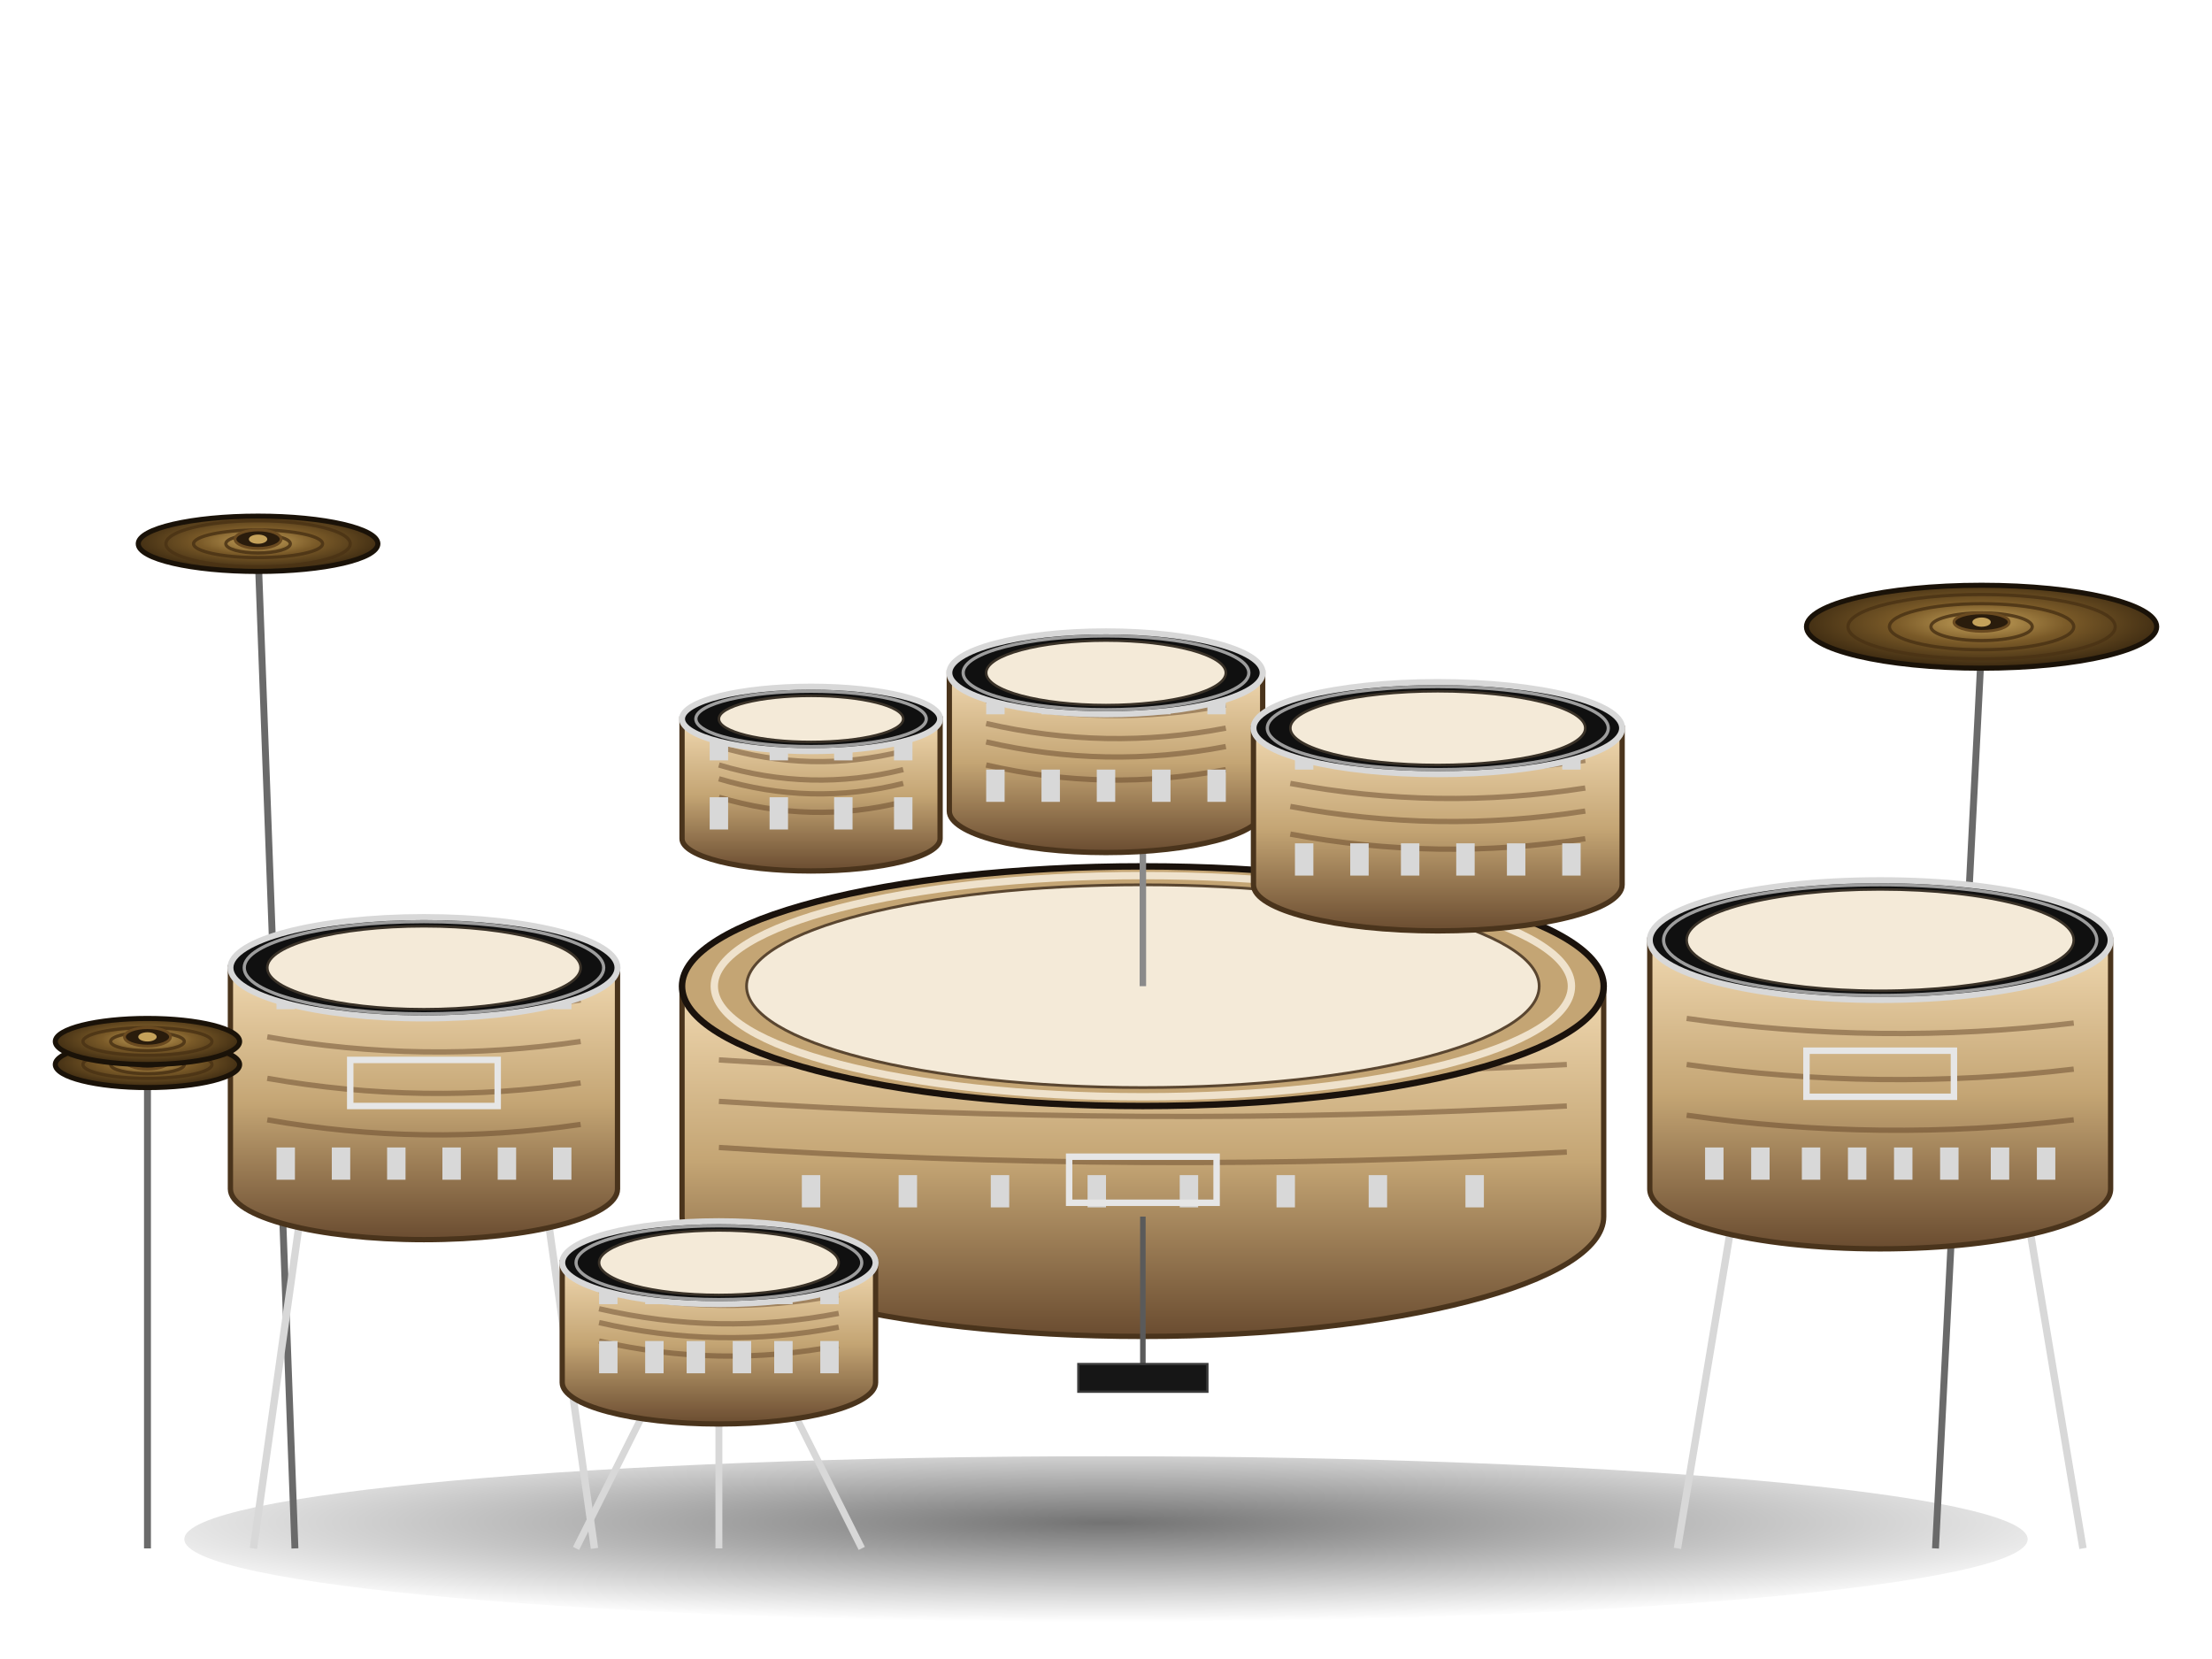
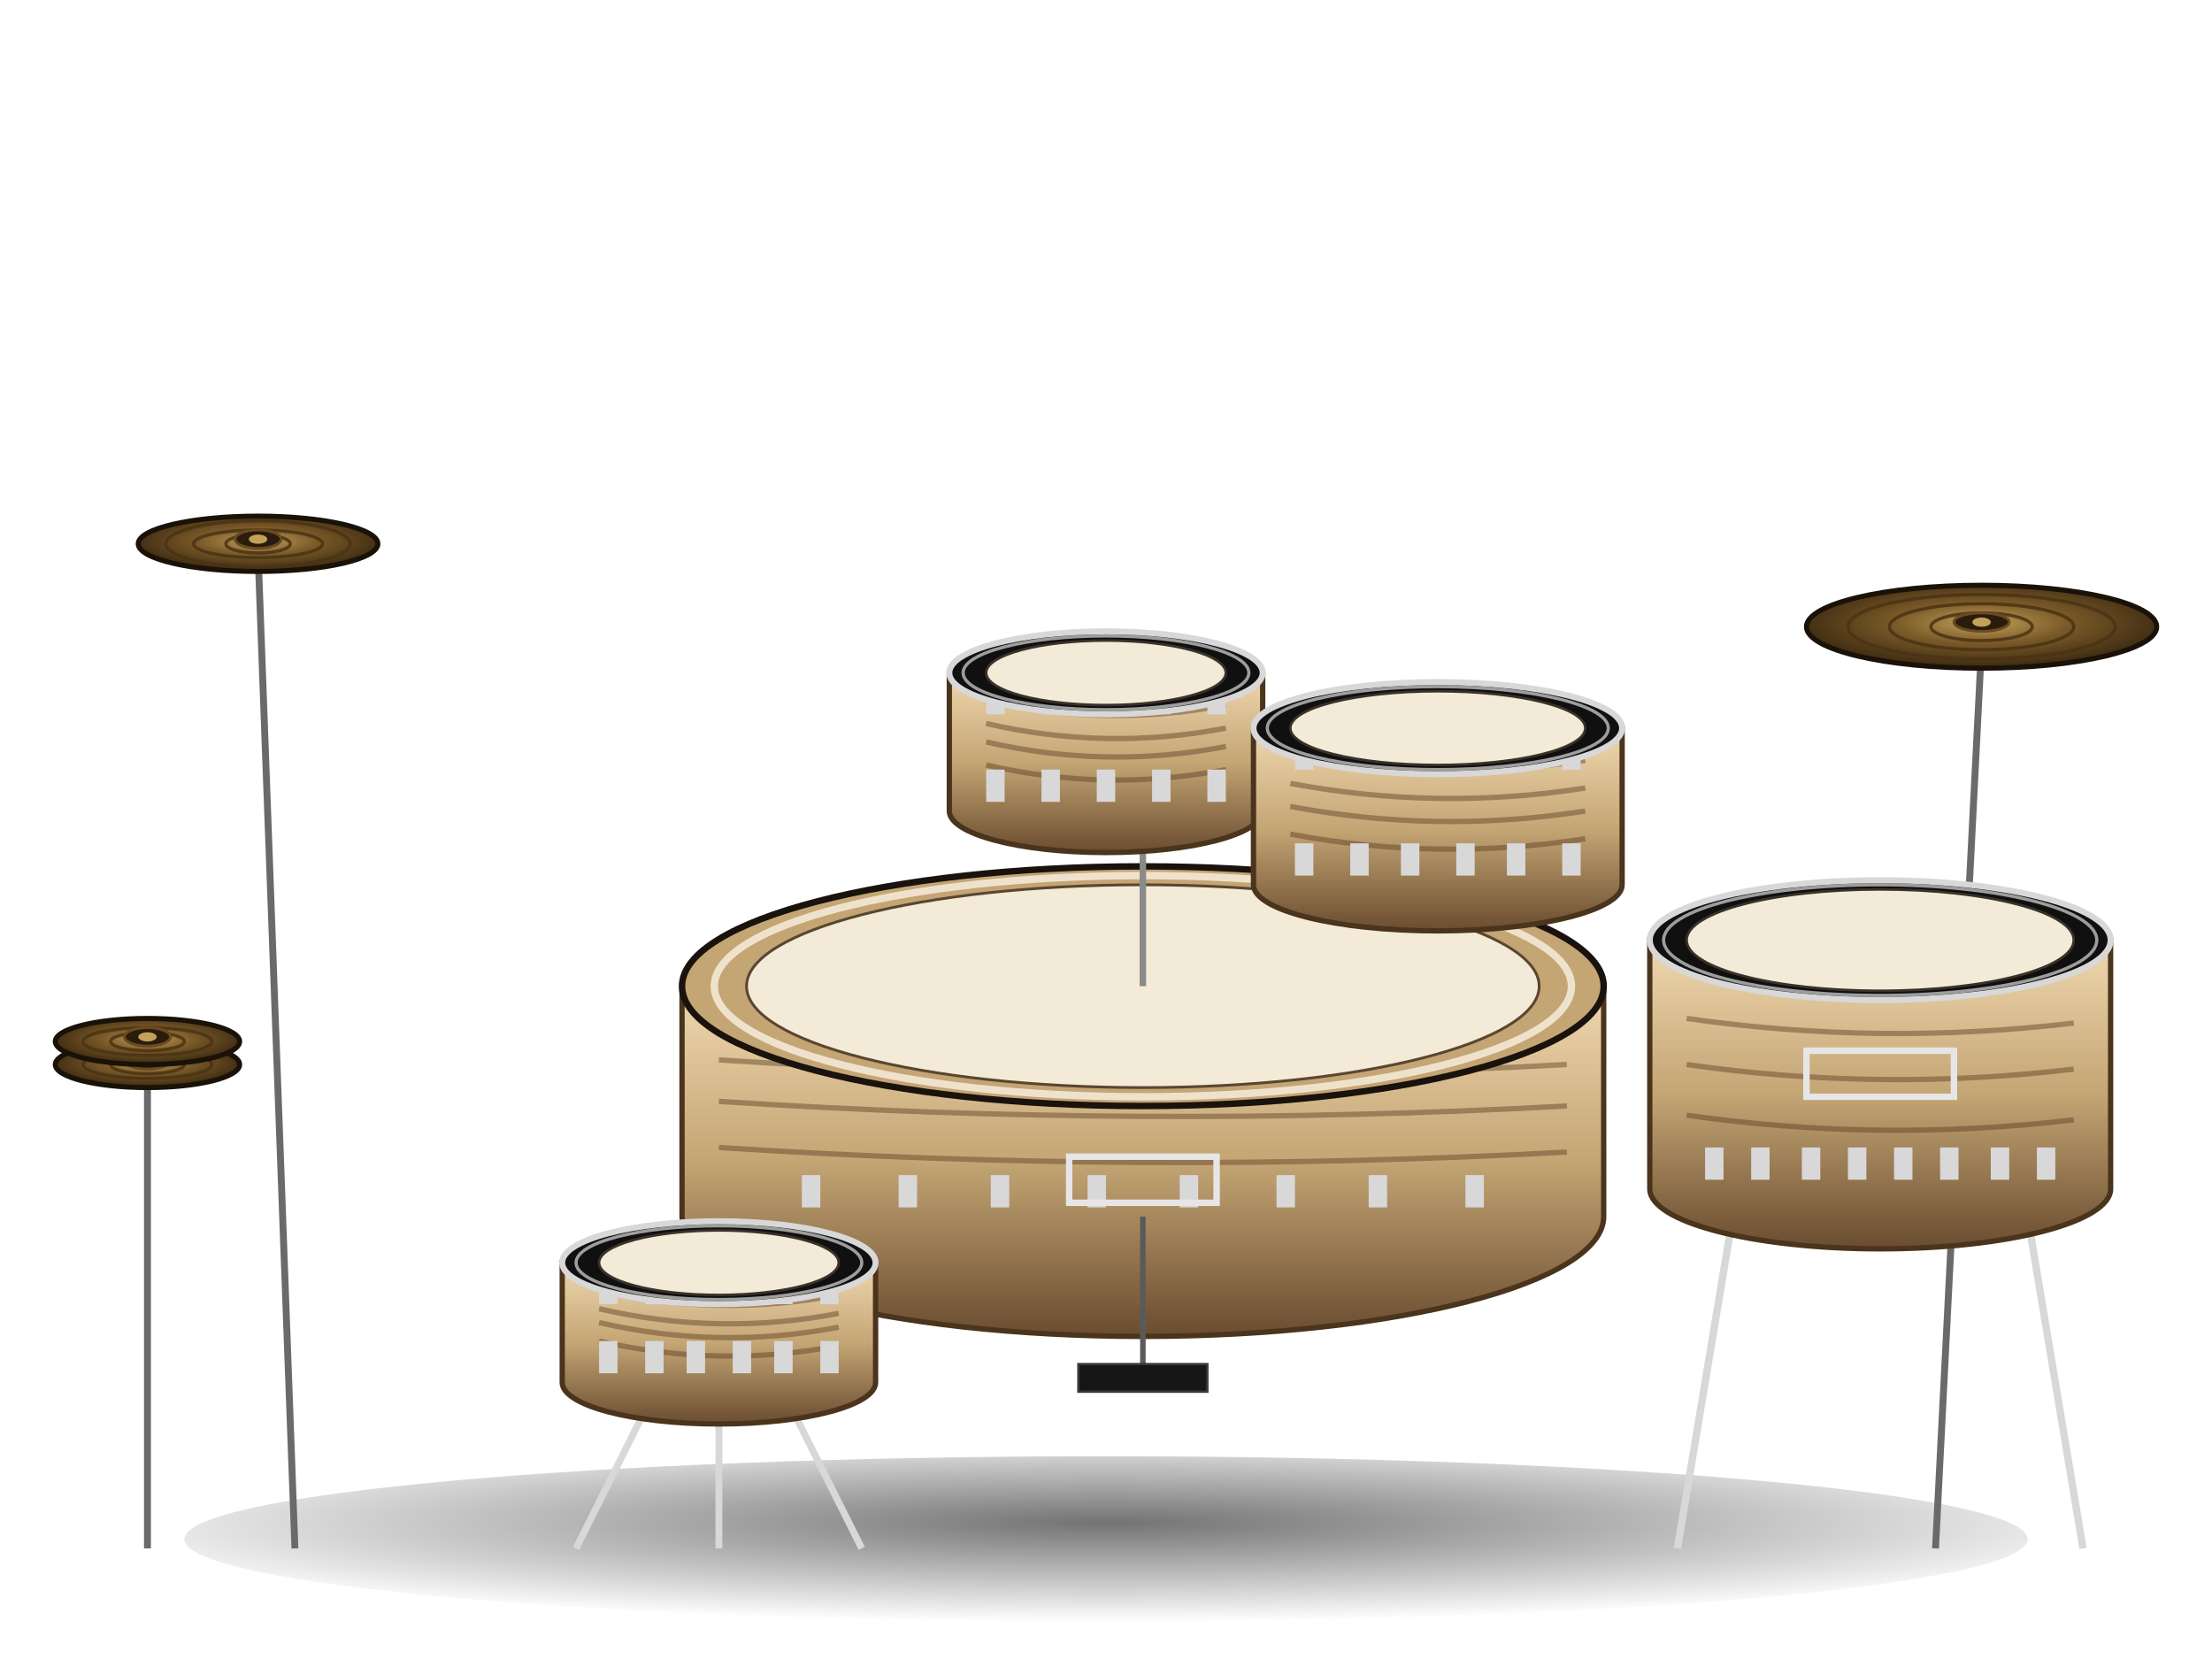
<svg xmlns="http://www.w3.org/2000/svg" viewBox="0 0 480 360" fill="none" role="img" aria-label="Natural birch recording drum kit, isometric view">
  <defs>
    <radialGradient id="ya-cymbal" cx="0.5" cy="0.45" r="0.55">
      <stop offset="0" stop-color="#c4a15a" />
      <stop offset="0.45" stop-color="#7a5a28" />
      <stop offset="1" stop-color="#3a2810" />
    </radialGradient>
    <radialGradient id="ya-floor" cx="0.5" cy="0.4" r="0.6">
      <stop offset="0" stop-color="#000" stop-opacity="0.55" />
      <stop offset="1" stop-color="#000" stop-opacity="0" />
    </radialGradient>
    <linearGradient id="ya-chrome" x1="0" y1="0" x2="0" y2="1">
      <stop offset="0" stop-color="#e8eaec" />
      <stop offset="0.45" stop-color="#8e949c" />
      <stop offset="1" stop-color="#2a2e32" />
    </linearGradient>
    <linearGradient id="ya-brass" x1="0" y1="0" x2="0" y2="1">
      <stop offset="0" stop-color="#f0d7a0" />
      <stop offset="0.45" stop-color="#b8883c" />
      <stop offset="1" stop-color="#5a3c18" />
    </linearGradient>
    <linearGradient id="ya-shell" x1="0" y1="0" x2="0" y2="1">
      <stop offset="0" stop-color="#f0d8b0" />
      <stop offset="0.5" stop-color="#c4a574" />
      <stop offset="1" stop-color="#6a4c30" />
    </linearGradient>
  </defs>
  <ellipse cx="240" cy="334" rx="200" ry="18" fill="url(#ya-floor)" />
  <g>
    <line x1="56" y1="120" x2="64" y2="336" stroke="#6a6a6a" stroke-width="1.5" />
    <line x1="56" y1="112" x2="56" y2="120" stroke="#7a7a7a" stroke-width="1.2" />
    <ellipse cx="56" cy="118" rx="26" ry="6" fill="url(#ya-cymbal)" stroke="#1a1208" stroke-width="1.1" />
    <ellipse cx="56" cy="118" rx="20" ry="5" fill="none" stroke="#4a3214" stroke-width="0.7" opacity="0.85" />
    <ellipse cx="56" cy="118" rx="14" ry="3" fill="none" stroke="#4a3214" stroke-width="0.7" opacity="0.85" />
    <ellipse cx="56" cy="118" rx="7" ry="2" fill="none" stroke="#4a3214" stroke-width="0.7" opacity="0.85" />
    <ellipse cx="56" cy="117" rx="5" ry="2" fill="#2a1c0c" stroke="#6a4a20" stroke-width="0.6" />
    <ellipse cx="56" cy="117" rx="2" ry="1" fill="#c4a15a" />
  </g>
  <g>
    <line x1="430" y1="140" x2="420" y2="336" stroke="#6a6a6a" stroke-width="1.5" />
    <line x1="430" y1="127" x2="430" y2="139" stroke="#7a7a7a" stroke-width="1.2" />
    <ellipse cx="430" cy="136" rx="38" ry="9" fill="url(#ya-cymbal)" stroke="#1a1208" stroke-width="1.1" />
    <ellipse cx="430" cy="136" rx="29" ry="7" fill="none" stroke="#4a3214" stroke-width="0.7" opacity="0.85" />
    <ellipse cx="430" cy="136" rx="20" ry="5" fill="none" stroke="#4a3214" stroke-width="0.7" opacity="0.85" />
    <ellipse cx="430" cy="136" rx="11" ry="3" fill="none" stroke="#4a3214" stroke-width="0.7" opacity="0.85" />
    <ellipse cx="430" cy="135" rx="6" ry="2" fill="#2a1c0c" stroke="#6a4a20" stroke-width="0.6" />
    <ellipse cx="430" cy="135" rx="2" ry="1" fill="#c4a15a" />
  </g>
  <g>
-     <line x1="66" y1="258" x2="55" y2="336" stroke="#d8d8d8" stroke-width="1.6" />
-     <line x1="118" y1="258" x2="129" y2="336" stroke="#d8d8d8" stroke-width="1.6" />
-     <path d="M50 210 L50 258 A42 11 0 0 0 134 258 L134 210 Z" fill="url(#ya-shell)" stroke="#4a341c" stroke-width="1.15" />
-     <clipPath id="ya-floor-l">
-       <path d="M50 210 L50 258 A42 11 0 0 0 134 258 L134 210 Z" />
-     </clipPath>
-     <g clip-path="url(#ya-floor-l)">
-       <path d="M58 216 Q92 222 126 217" fill="none" stroke="#5a3c22" stroke-width="1.15" opacity="0.45" />
-       <path d="M58 225 Q92 231 126 226" fill="none" stroke="#5a3c22" stroke-width="1.15" opacity="0.45" />
-       <path d="M58 234 Q92 240 126 235" fill="none" stroke="#5a3c22" stroke-width="1.15" opacity="0.45" />
-       <path d="M58 243 Q92 249 126 244" fill="none" stroke="#5a3c22" stroke-width="1.15" opacity="0.45" />
-     </g>
-     <rect x="60" y="212" width="4" height="7" fill="#d8d8d8" />
-     <rect x="60" y="249" width="4" height="7" fill="#d8d8d8" />
-     <rect x="72" y="212" width="4" height="7" fill="#d8d8d8" />
-     <rect x="72" y="249" width="4" height="7" fill="#d8d8d8" />
-     <rect x="84" y="212" width="4" height="7" fill="#d8d8d8" />
-     <rect x="84" y="249" width="4" height="7" fill="#d8d8d8" />
-     <rect x="96" y="212" width="4" height="7" fill="#d8d8d8" />
-     <rect x="96" y="249" width="4" height="7" fill="#d8d8d8" />
-     <rect x="108" y="212" width="4" height="7" fill="#d8d8d8" />
-     <rect x="108" y="249" width="4" height="7" fill="#d8d8d8" />
-     <rect x="120" y="212" width="4" height="7" fill="#d8d8d8" />
-     <rect x="120" y="249" width="4" height="7" fill="#d8d8d8" />
-     <rect x="76" y="230" width="32" height="10" fill="none" stroke="#e6e6e6" stroke-width="1.4" />
-     <ellipse cx="92" cy="210" rx="42" ry="11" fill="#101010" stroke="#d8d8d8" stroke-width="1.3" />
-     <ellipse cx="92" cy="210" rx="39" ry="10" fill="none" stroke="#d8d8d8" stroke-width="0.7" opacity="0.7" />
-     <ellipse cx="92" cy="210" rx="34" ry="9" fill="#f4ead8" stroke="#3a3228" stroke-width="0.55" />
-   </g>
-   <g>
    <line x1="377" y1="258" x2="364" y2="336" stroke="#d8d8d8" stroke-width="1.6" />
    <line x1="439" y1="258" x2="452" y2="336" stroke="#d8d8d8" stroke-width="1.6" />
    <path d="M358 204 L358 258 A50 13 0 0 0 458 258 L458 204 Z" fill="url(#ya-shell)" stroke="#4a341c" stroke-width="1.15" />
    <clipPath id="ya-floor-r">
      <path d="M358 204 L358 258 A50 13 0 0 0 458 258 L458 204 Z" />
    </clipPath>
    <g clip-path="url(#ya-floor-r)">
      <path d="M366 210 Q408 216 450 211" fill="none" stroke="#5a3c22" stroke-width="1.15" opacity="0.45" />
      <path d="M366 221 Q408 227 450 222" fill="none" stroke="#5a3c22" stroke-width="1.15" opacity="0.45" />
      <path d="M366 231 Q408 237 450 232" fill="none" stroke="#5a3c22" stroke-width="1.15" opacity="0.45" />
      <path d="M366 242 Q408 248 450 243" fill="none" stroke="#5a3c22" stroke-width="1.15" opacity="0.45" />
    </g>
    <rect x="370" y="206" width="4" height="7" fill="#d8d8d8" />
    <rect x="370" y="249" width="4" height="7" fill="#d8d8d8" />
    <rect x="380" y="206" width="4" height="7" fill="#d8d8d8" />
    <rect x="380" y="249" width="4" height="7" fill="#d8d8d8" />
    <rect x="391" y="206" width="4" height="7" fill="#d8d8d8" />
    <rect x="391" y="249" width="4" height="7" fill="#d8d8d8" />
    <rect x="401" y="206" width="4" height="7" fill="#d8d8d8" />
    <rect x="401" y="249" width="4" height="7" fill="#d8d8d8" />
    <rect x="411" y="206" width="4" height="7" fill="#d8d8d8" />
    <rect x="411" y="249" width="4" height="7" fill="#d8d8d8" />
    <rect x="421" y="206" width="4" height="7" fill="#d8d8d8" />
    <rect x="421" y="249" width="4" height="7" fill="#d8d8d8" />
    <rect x="432" y="206" width="4" height="7" fill="#d8d8d8" />
    <rect x="432" y="249" width="4" height="7" fill="#d8d8d8" />
    <rect x="442" y="206" width="4" height="7" fill="#d8d8d8" />
    <rect x="442" y="249" width="4" height="7" fill="#d8d8d8" />
    <rect x="392" y="228" width="32" height="10" fill="none" stroke="#e6e6e6" stroke-width="1.4" />
    <ellipse cx="408" cy="204" rx="50" ry="13" fill="#101010" stroke="#d8d8d8" stroke-width="1.3" />
    <ellipse cx="408" cy="204" rx="47" ry="12" fill="none" stroke="#d8d8d8" stroke-width="0.7" opacity="0.7" />
    <ellipse cx="408" cy="204" rx="42" ry="11" fill="#f4ead8" stroke="#3a3228" stroke-width="0.55" />
  </g>
  <g>
    <path d="M148 214 L148 264 A100 26 0 0 0 348 264 L348 214 Z" fill="url(#ya-shell)" stroke="#4a341c" stroke-width="1.15" />
    <clipPath id="ya-bass">
      <path d="M148 214 L148 264 A100 26 0 0 0 348 264 L348 214 Z" />
    </clipPath>
    <g clip-path="url(#ya-bass)">
      <path d="M156 220 Q248 226 340 221" fill="none" stroke="#5a3c22" stroke-width="1.15" opacity="0.45" />
      <path d="M156 230 Q248 236 340 231" fill="none" stroke="#5a3c22" stroke-width="1.15" opacity="0.45" />
      <path d="M156 239 Q248 245 340 240" fill="none" stroke="#5a3c22" stroke-width="1.15" opacity="0.45" />
      <path d="M156 249 Q248 255 340 250" fill="none" stroke="#5a3c22" stroke-width="1.15" opacity="0.45" />
    </g>
    <rect x="174" y="216" width="4" height="7" fill="#d8d8d8" />
    <rect x="174" y="255" width="4" height="7" fill="#d8d8d8" />
    <rect x="195" y="216" width="4" height="7" fill="#d8d8d8" />
    <rect x="195" y="255" width="4" height="7" fill="#d8d8d8" />
    <rect x="215" y="216" width="4" height="7" fill="#d8d8d8" />
    <rect x="215" y="255" width="4" height="7" fill="#d8d8d8" />
    <rect x="236" y="216" width="4" height="7" fill="#d8d8d8" />
    <rect x="236" y="255" width="4" height="7" fill="#d8d8d8" />
    <rect x="256" y="216" width="4" height="7" fill="#d8d8d8" />
    <rect x="256" y="255" width="4" height="7" fill="#d8d8d8" />
    <rect x="277" y="216" width="4" height="7" fill="#d8d8d8" />
    <rect x="277" y="255" width="4" height="7" fill="#d8d8d8" />
    <rect x="297" y="216" width="4" height="7" fill="#d8d8d8" />
    <rect x="297" y="255" width="4" height="7" fill="#d8d8d8" />
    <rect x="318" y="216" width="4" height="7" fill="#d8d8d8" />
    <rect x="318" y="255" width="4" height="7" fill="#d8d8d8" />
    <rect x="232" y="251" width="32" height="10" fill="none" stroke="#e6e6e6" stroke-width="1.4" />
    <ellipse cx="248" cy="214" rx="100" ry="26" fill="#c4a574" stroke="#1a120c" stroke-width="1.4" />
    <ellipse cx="248" cy="214" rx="93" ry="24" fill="none" stroke="#efe2cc" stroke-width="1.6" />
    <ellipse cx="248" cy="214" rx="86" ry="22" fill="#f4ead8" stroke="#5a4630" stroke-width="0.6" />
    <line x1="248" y1="264" x2="248" y2="296" stroke="#5a5a5a" stroke-width="1.2" />
    <rect x="234" y="296" width="28" height="6" fill="#161616" stroke="#3a3a3a" stroke-width="0.5" />
  </g>
  <line x1="248" y1="214" x2="248" y2="146" stroke="#8a8a8a" stroke-width="1.4" />
  <g>
-     <path d="M148 156 L148 182 A28 7 0 0 0 204 182 L204 156 Z" fill="url(#ya-shell)" stroke="#4a341c" stroke-width="1.15" />
-     <clipPath id="ya-t10">
-       <path d="M148 156 L148 182 A28 7 0 0 0 204 182 L204 156 Z" />
-     </clipPath>
-     <g clip-path="url(#ya-t10)">
-       <path d="M156 162 Q176 168 196 163" fill="none" stroke="#5a3c22" stroke-width="1.15" opacity="0.45" />
-       <path d="M156 166 Q176 172 196 167" fill="none" stroke="#5a3c22" stroke-width="1.15" opacity="0.45" />
-       <path d="M156 169 Q176 175 196 170" fill="none" stroke="#5a3c22" stroke-width="1.15" opacity="0.45" />
-       <path d="M156 173 Q176 179 196 174" fill="none" stroke="#5a3c22" stroke-width="1.15" opacity="0.45" />
-     </g>
-     <rect x="154" y="158" width="4" height="7" fill="#d8d8d8" />
-     <rect x="154" y="173" width="4" height="7" fill="#d8d8d8" />
-     <rect x="167" y="158" width="4" height="7" fill="#d8d8d8" />
-     <rect x="167" y="173" width="4" height="7" fill="#d8d8d8" />
-     <rect x="181" y="158" width="4" height="7" fill="#d8d8d8" />
-     <rect x="181" y="173" width="4" height="7" fill="#d8d8d8" />
-     <rect x="194" y="158" width="4" height="7" fill="#d8d8d8" />
-     <rect x="194" y="173" width="4" height="7" fill="#d8d8d8" />
-     <ellipse cx="176" cy="156" rx="28" ry="7" fill="#101010" stroke="#d8d8d8" stroke-width="1.3" />
-     <ellipse cx="176" cy="156" rx="25" ry="6" fill="none" stroke="#d8d8d8" stroke-width="0.7" opacity="0.7" />
-     <ellipse cx="176" cy="156" rx="20" ry="5" fill="#f4ead8" stroke="#3a3228" stroke-width="0.55" />
-   </g>
-   <g>
    <path d="M206 146 L206 176 A34 9 0 0 0 274 176 L274 146 Z" fill="url(#ya-shell)" stroke="#4a341c" stroke-width="1.15" />
    <clipPath id="ya-t12">
      <path d="M206 146 L206 176 A34 9 0 0 0 274 176 L274 146 Z" />
    </clipPath>
    <g clip-path="url(#ya-t12)">
      <path d="M214 152 Q240 158 266 153" fill="none" stroke="#5a3c22" stroke-width="1.15" opacity="0.45" />
      <path d="M214 157 Q240 163 266 158" fill="none" stroke="#5a3c22" stroke-width="1.15" opacity="0.45" />
      <path d="M214 161 Q240 167 266 162" fill="none" stroke="#5a3c22" stroke-width="1.15" opacity="0.45" />
      <path d="M214 166 Q240 172 266 167" fill="none" stroke="#5a3c22" stroke-width="1.15" opacity="0.45" />
    </g>
    <rect x="214" y="148" width="4" height="7" fill="#d8d8d8" />
    <rect x="214" y="167" width="4" height="7" fill="#d8d8d8" />
    <rect x="226" y="148" width="4" height="7" fill="#d8d8d8" />
    <rect x="226" y="167" width="4" height="7" fill="#d8d8d8" />
    <rect x="238" y="148" width="4" height="7" fill="#d8d8d8" />
    <rect x="238" y="167" width="4" height="7" fill="#d8d8d8" />
    <rect x="250" y="148" width="4" height="7" fill="#d8d8d8" />
    <rect x="250" y="167" width="4" height="7" fill="#d8d8d8" />
    <rect x="262" y="148" width="4" height="7" fill="#d8d8d8" />
    <rect x="262" y="167" width="4" height="7" fill="#d8d8d8" />
    <ellipse cx="240" cy="146" rx="34" ry="9" fill="#101010" stroke="#d8d8d8" stroke-width="1.3" />
    <ellipse cx="240" cy="146" rx="31" ry="8" fill="none" stroke="#d8d8d8" stroke-width="0.7" opacity="0.7" />
    <ellipse cx="240" cy="146" rx="26" ry="7" fill="#f4ead8" stroke="#3a3228" stroke-width="0.55" />
  </g>
  <g>
    <path d="M272 158 L272 192 A40 10 0 0 0 352 192 L352 158 Z" fill="url(#ya-shell)" stroke="#4a341c" stroke-width="1.15" />
    <clipPath id="ya-t13">
      <path d="M272 158 L272 192 A40 10 0 0 0 352 192 L352 158 Z" />
    </clipPath>
    <g clip-path="url(#ya-t13)">
      <path d="M280 164 Q312 170 344 165" fill="none" stroke="#5a3c22" stroke-width="1.15" opacity="0.45" />
      <path d="M280 170 Q312 176 344 171" fill="none" stroke="#5a3c22" stroke-width="1.15" opacity="0.45" />
      <path d="M280 175 Q312 181 344 176" fill="none" stroke="#5a3c22" stroke-width="1.15" opacity="0.45" />
      <path d="M280 181 Q312 187 344 182" fill="none" stroke="#5a3c22" stroke-width="1.15" opacity="0.45" />
    </g>
    <rect x="281" y="160" width="4" height="7" fill="#d8d8d8" />
    <rect x="281" y="183" width="4" height="7" fill="#d8d8d8" />
    <rect x="293" y="160" width="4" height="7" fill="#d8d8d8" />
    <rect x="293" y="183" width="4" height="7" fill="#d8d8d8" />
    <rect x="304" y="160" width="4" height="7" fill="#d8d8d8" />
    <rect x="304" y="183" width="4" height="7" fill="#d8d8d8" />
    <rect x="316" y="160" width="4" height="7" fill="#d8d8d8" />
    <rect x="316" y="183" width="4" height="7" fill="#d8d8d8" />
    <rect x="327" y="160" width="4" height="7" fill="#d8d8d8" />
    <rect x="327" y="183" width="4" height="7" fill="#d8d8d8" />
    <rect x="339" y="160" width="4" height="7" fill="#d8d8d8" />
    <rect x="339" y="183" width="4" height="7" fill="#d8d8d8" />
    <ellipse cx="312" cy="158" rx="40" ry="10" fill="#101010" stroke="#d8d8d8" stroke-width="1.3" />
    <ellipse cx="312" cy="158" rx="37" ry="9" fill="none" stroke="#d8d8d8" stroke-width="0.7" opacity="0.7" />
    <ellipse cx="312" cy="158" rx="32" ry="8" fill="#f4ead8" stroke="#3a3228" stroke-width="0.55" />
  </g>
  <g>
    <line x1="141" y1="304" x2="125" y2="336" stroke="#d8d8d8" stroke-width="1.5" />
    <line x1="156" y1="306" x2="156" y2="336" stroke="#d8d8d8" stroke-width="1.5" />
    <line x1="171" y1="304" x2="187" y2="336" stroke="#d8d8d8" stroke-width="1.5" />
    <path d="M122 274 L122 300 A34 9 0 0 0 190 300 L190 274 Z" fill="url(#ya-shell)" stroke="#4a341c" stroke-width="1.15" />
    <clipPath id="ya-snare">
      <path d="M122 274 L122 300 A34 9 0 0 0 190 300 L190 274 Z" />
    </clipPath>
    <g clip-path="url(#ya-snare)">
      <path d="M130 280 Q156 286 182 281" fill="none" stroke="#5a3c22" stroke-width="1.15" opacity="0.45" />
      <path d="M130 284 Q156 290 182 285" fill="none" stroke="#5a3c22" stroke-width="1.15" opacity="0.45" />
      <path d="M130 287 Q156 293 182 288" fill="none" stroke="#5a3c22" stroke-width="1.15" opacity="0.45" />
      <path d="M130 291 Q156 297 182 292" fill="none" stroke="#5a3c22" stroke-width="1.15" opacity="0.45" />
    </g>
    <rect x="130" y="276" width="4" height="7" fill="#d8d8d8" />
    <rect x="130" y="291" width="4" height="7" fill="#d8d8d8" />
    <rect x="140" y="276" width="4" height="7" fill="#d8d8d8" />
    <rect x="140" y="291" width="4" height="7" fill="#d8d8d8" />
    <rect x="149" y="276" width="4" height="7" fill="#d8d8d8" />
    <rect x="149" y="291" width="4" height="7" fill="#d8d8d8" />
    <rect x="159" y="276" width="4" height="7" fill="#d8d8d8" />
    <rect x="159" y="291" width="4" height="7" fill="#d8d8d8" />
    <rect x="168" y="276" width="4" height="7" fill="#d8d8d8" />
    <rect x="168" y="291" width="4" height="7" fill="#d8d8d8" />
    <rect x="178" y="276" width="4" height="7" fill="#d8d8d8" />
    <rect x="178" y="291" width="4" height="7" fill="#d8d8d8" />
    <ellipse cx="156" cy="274" rx="34" ry="9" fill="#101010" stroke="#d8d8d8" stroke-width="1.3" />
    <ellipse cx="156" cy="274" rx="31" ry="8" fill="none" stroke="#d8d8d8" stroke-width="0.7" opacity="0.7" />
    <ellipse cx="156" cy="274" rx="26" ry="7" fill="#f4ead8" stroke="#3a3228" stroke-width="0.55" />
  </g>
  <g>
    <line x1="32" y1="228" x2="32" y2="336" stroke="#6a6a6a" stroke-width="1.5" />
    <ellipse cx="32" cy="231" rx="20" ry="5" fill="url(#ya-cymbal)" stroke="#1a1208" stroke-width="1.1" />
    <ellipse cx="32" cy="231" rx="14" ry="3" fill="none" stroke="#4a3214" stroke-width="0.7" opacity="0.85" />
    <ellipse cx="32" cy="231" rx="8" ry="2" fill="none" stroke="#4a3214" stroke-width="0.7" opacity="0.85" />
    <ellipse cx="32" cy="230" rx="5" ry="2" fill="#2a1c0c" stroke="#6a4a20" stroke-width="0.6" />
    <ellipse cx="32" cy="230" rx="2" ry="1" fill="#c4a15a" />
    <ellipse cx="32" cy="226" rx="20" ry="5" fill="url(#ya-cymbal)" stroke="#1a1208" stroke-width="1.1" />
    <ellipse cx="32" cy="226" rx="14" ry="3" fill="none" stroke="#4a3214" stroke-width="0.7" opacity="0.85" />
    <ellipse cx="32" cy="226" rx="8" ry="2" fill="none" stroke="#4a3214" stroke-width="0.7" opacity="0.85" />
    <ellipse cx="32" cy="225" rx="5" ry="2" fill="#2a1c0c" stroke="#6a4a20" stroke-width="0.6" />
    <ellipse cx="32" cy="225" rx="2" ry="1" fill="#c4a15a" />
  </g>
</svg>
